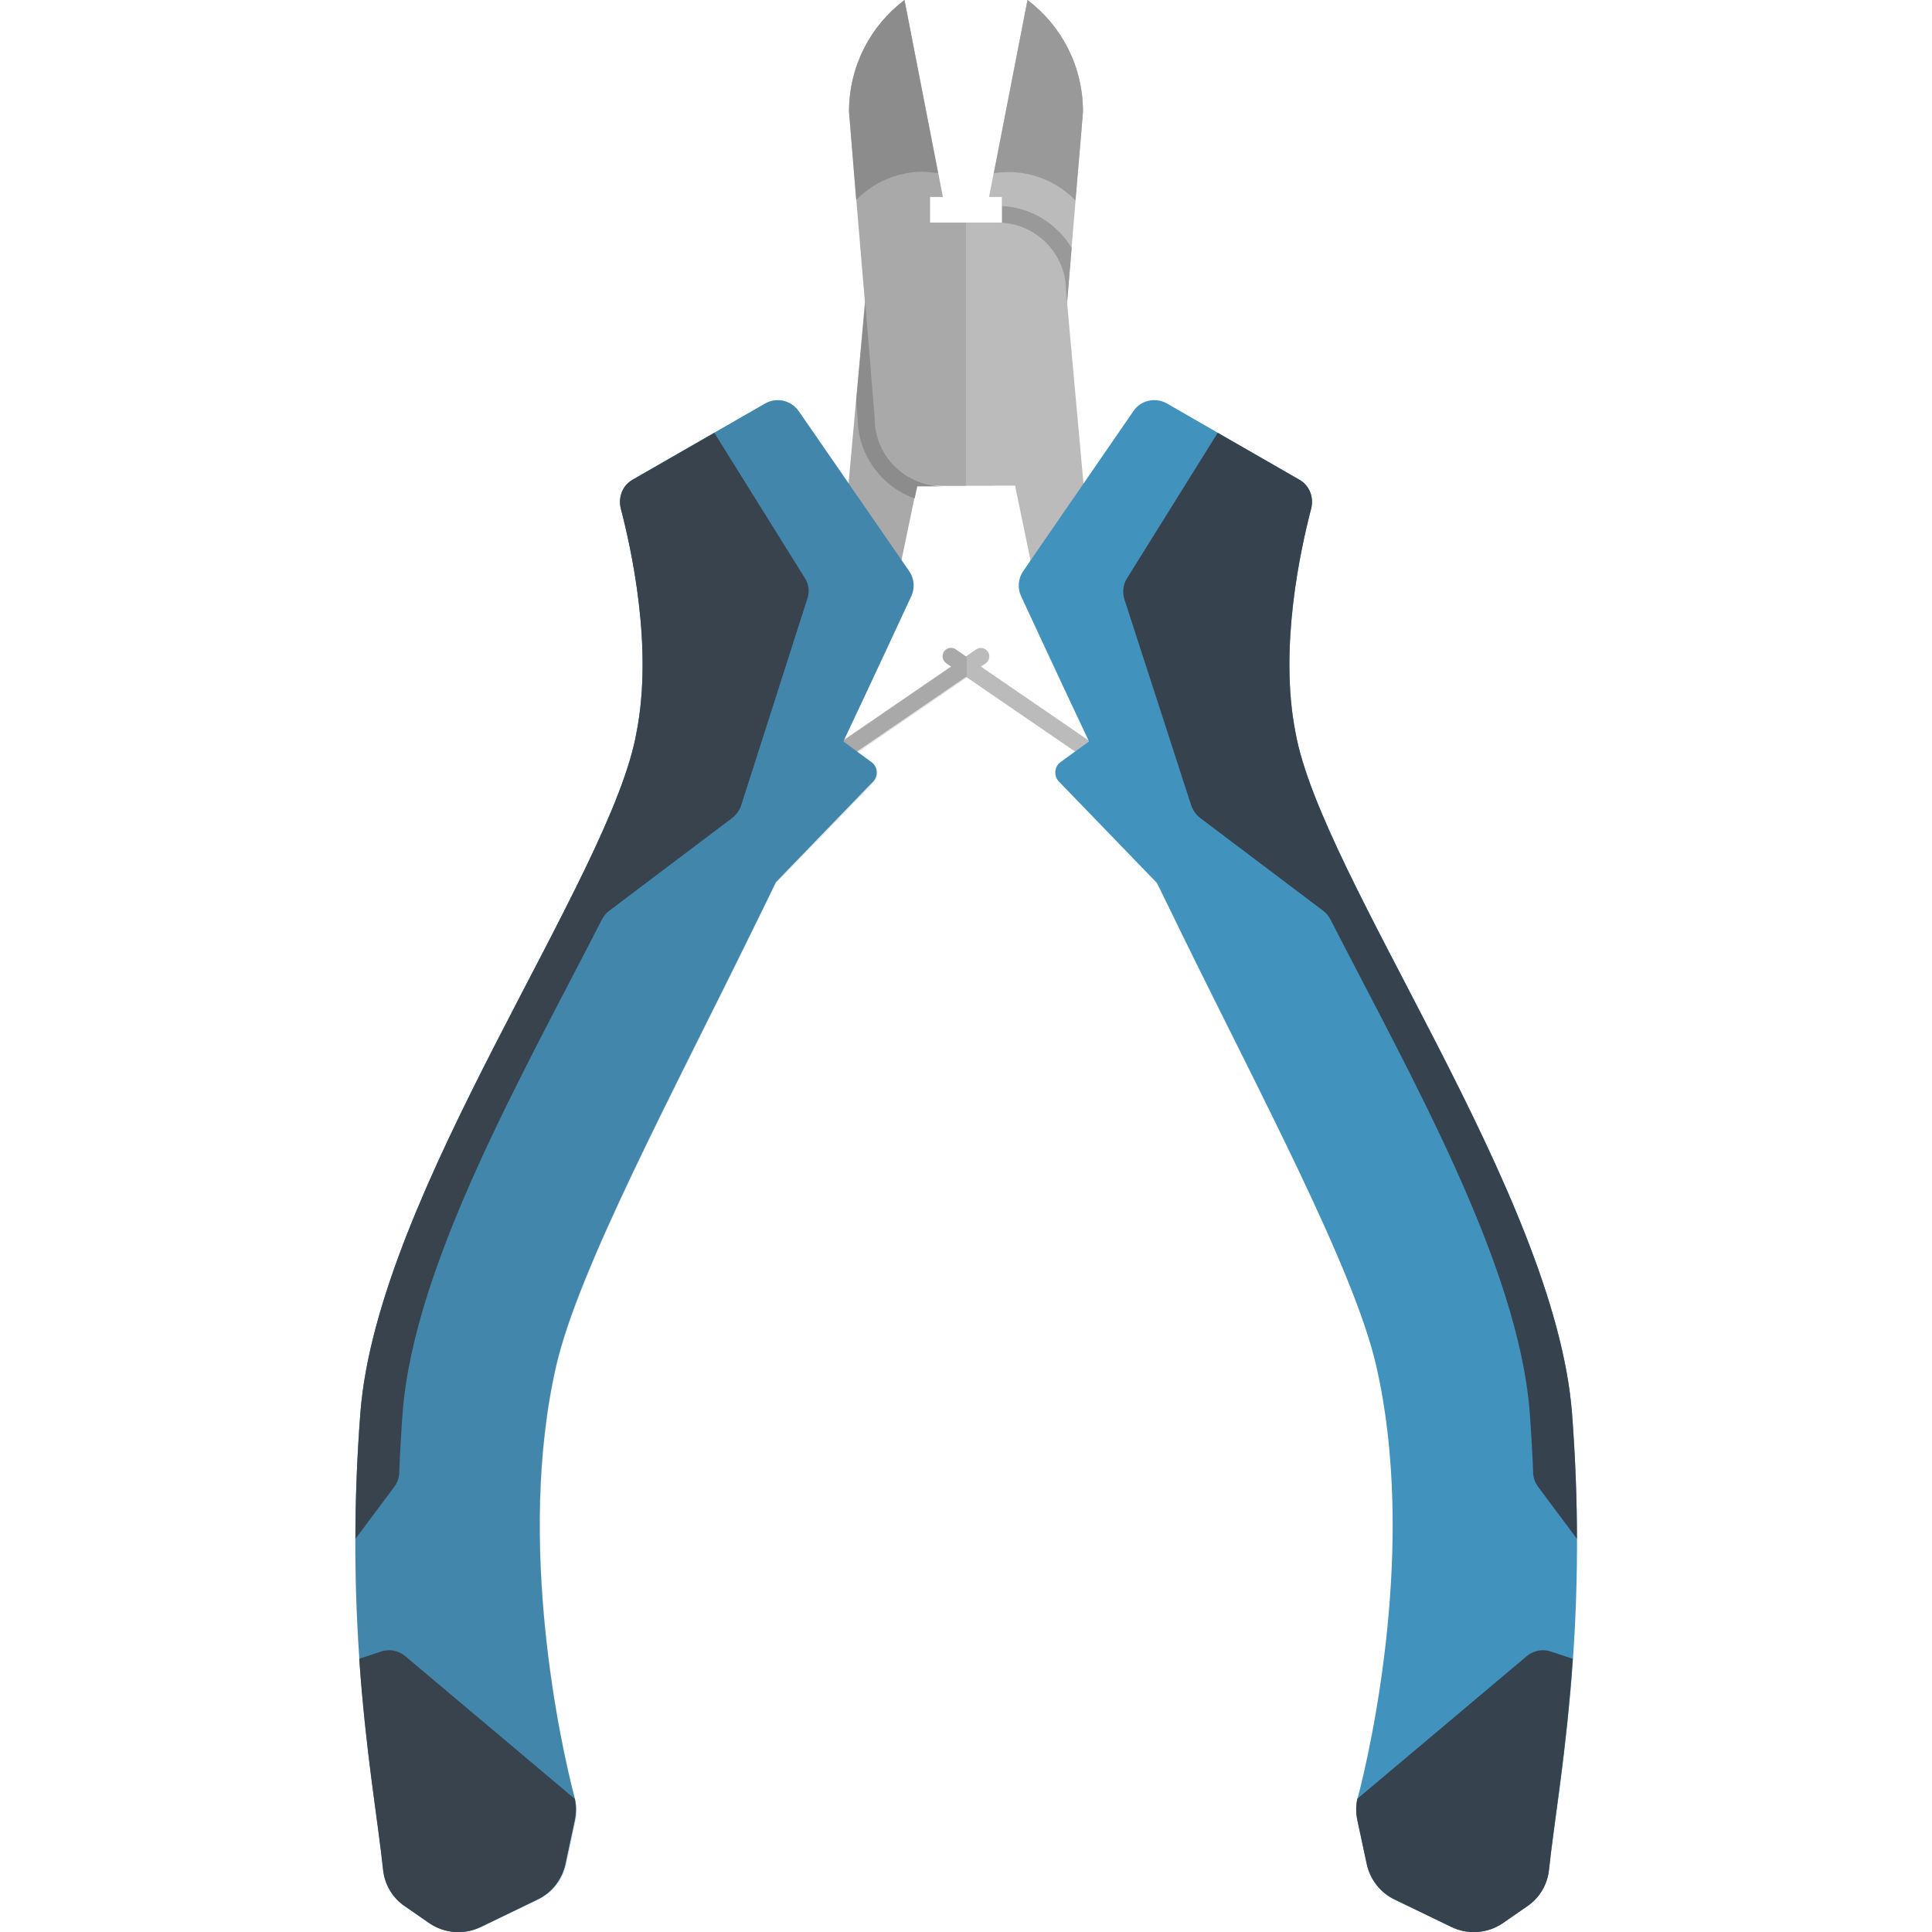
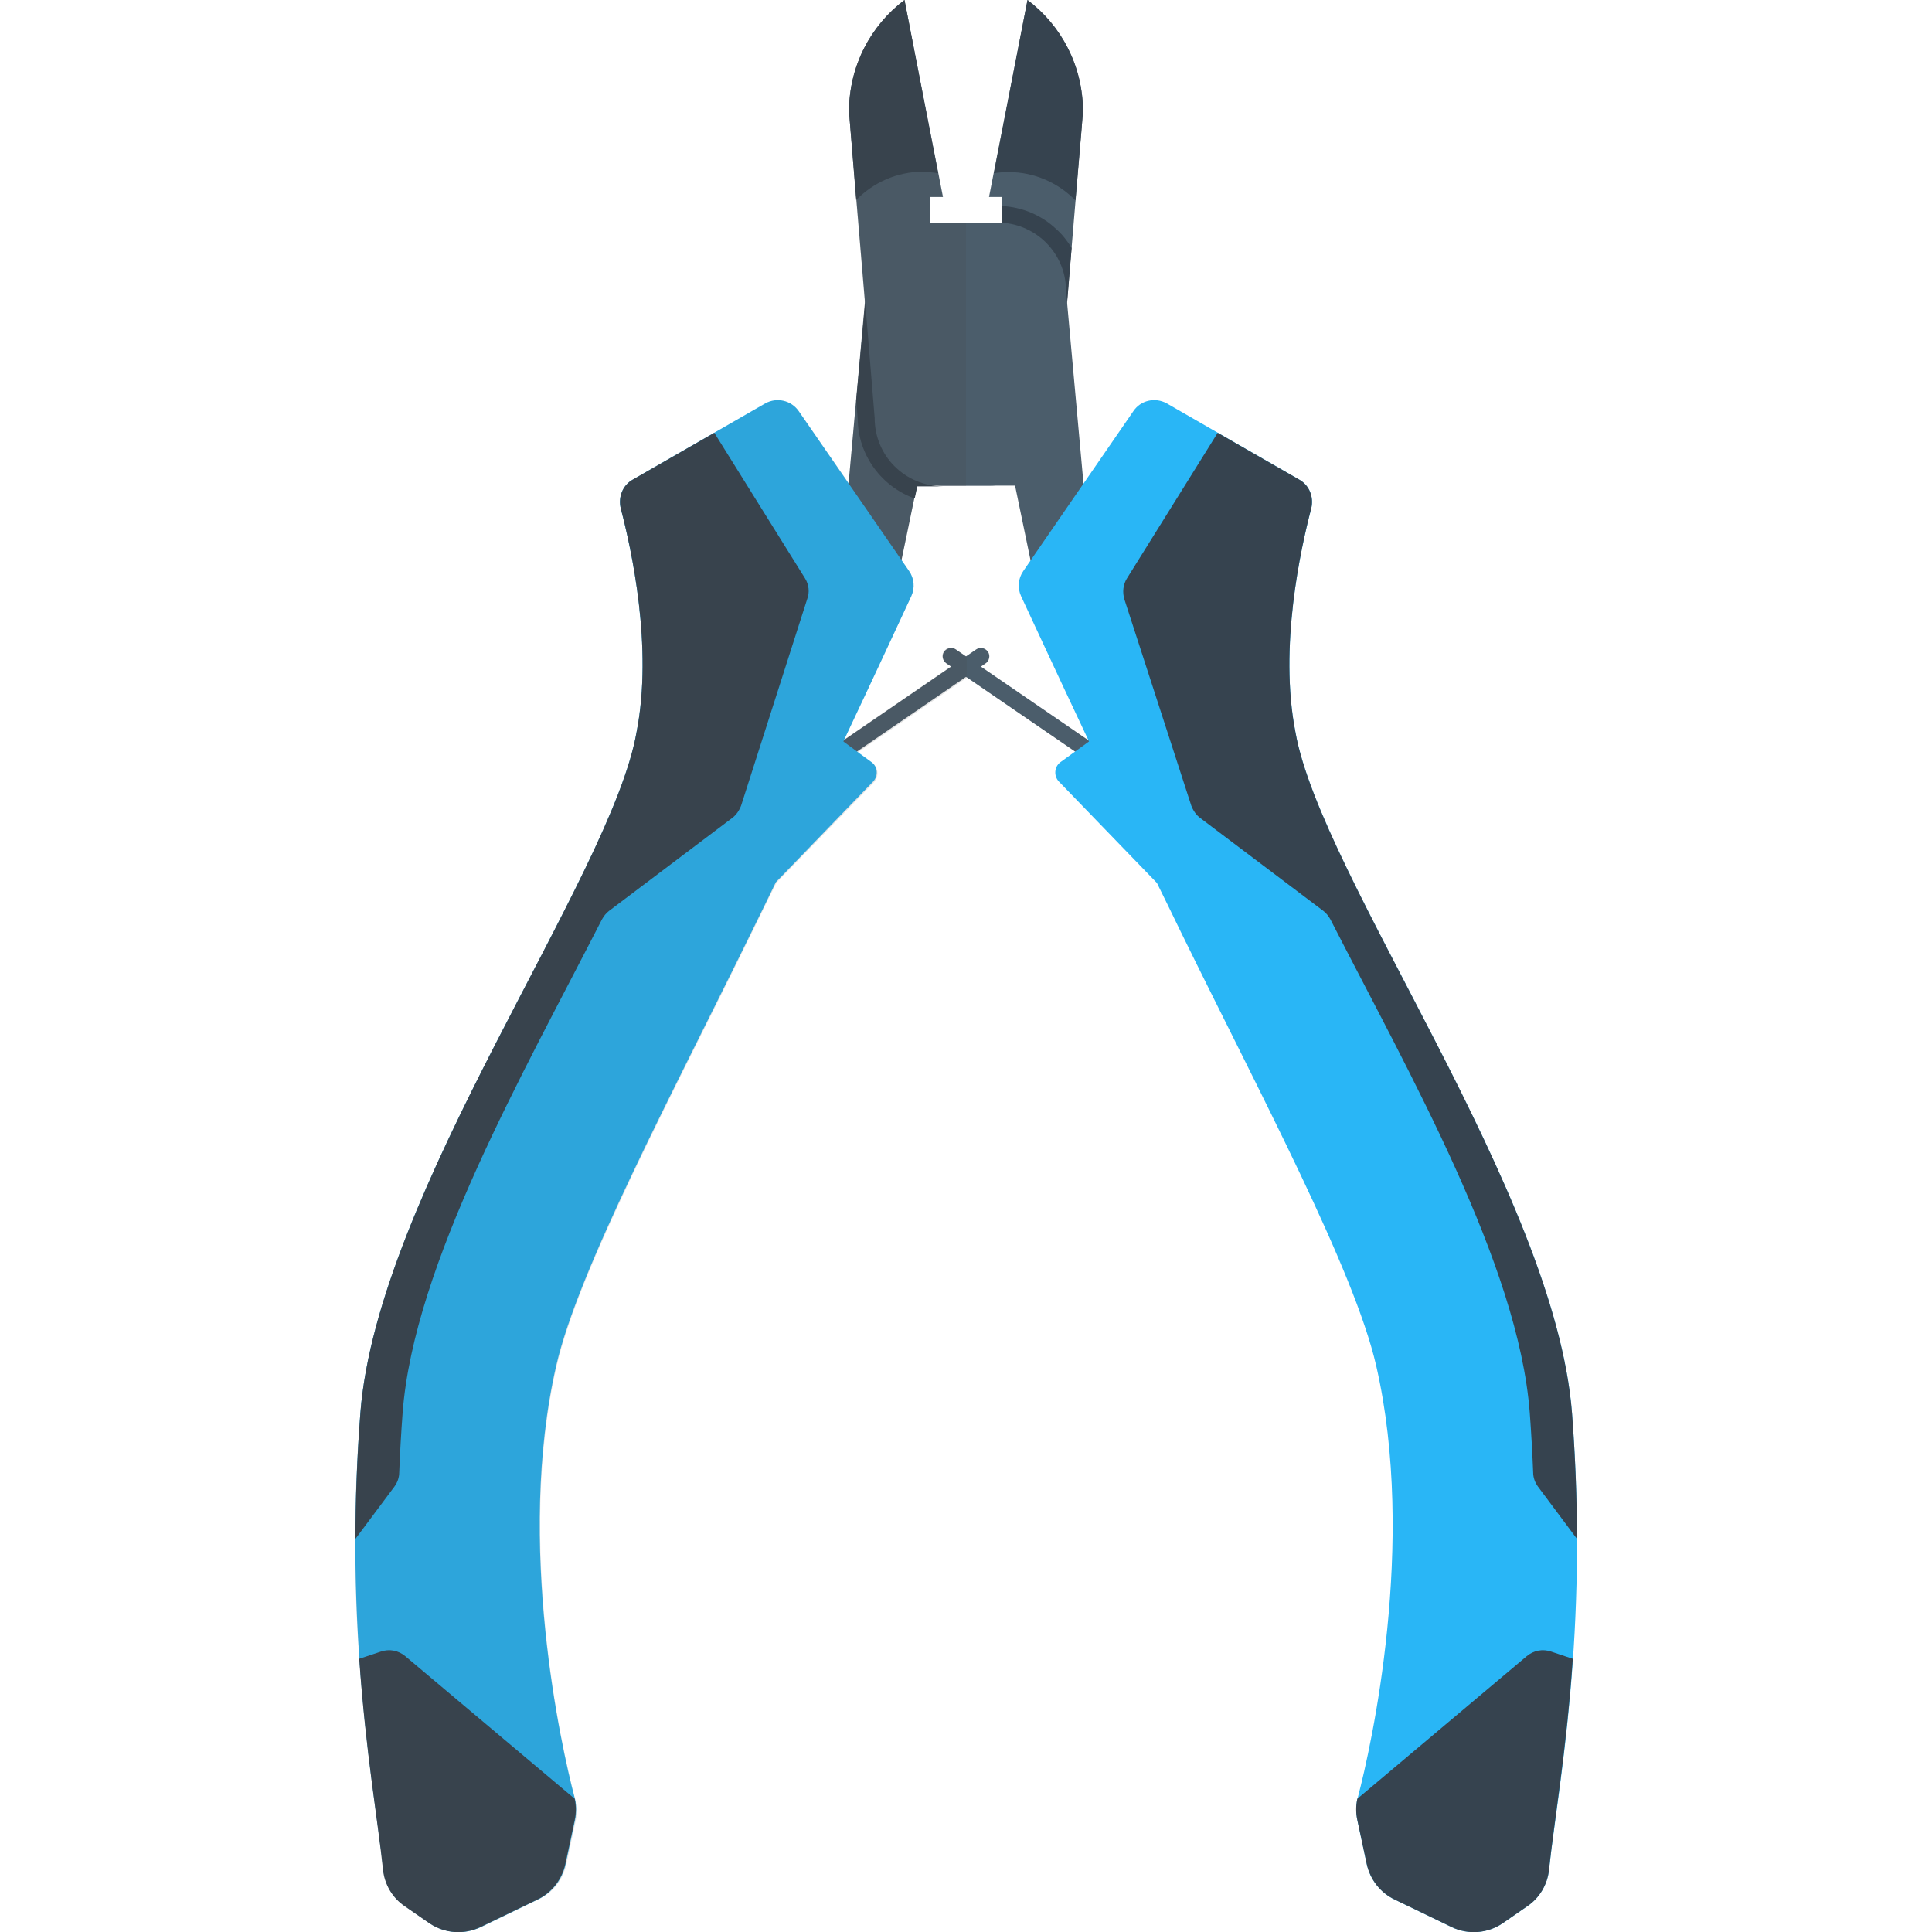
<svg xmlns="http://www.w3.org/2000/svg" version="1.1" id="icon" x="0" y="0" viewBox="0 0 512 512" xml:space="preserve">
-   <style type="text/css">.st0{fill:#bbb}.st1{fill:#999}</style>
+   <style type="text/css">.st0{fill:#4b5d6b}.st1{fill:#36434f}</style>
  <path class="st0" d="M229.5 77c0-5.2 2.2-9.8 5.7-13.1 3.2-3 7.6-4.9 12.3-4.9h18v-6.8h-3.4L272.3 0c9 6.8 14.7 17.5 14.7 29.6l-.5 6.1-6.3 75c0 10-8.1 18-18 18H243l-5.6 27-13.5-16.7 5.6-62z" />
  <path class="st1" d="M263.4 45.9L272.3 0c9 6.8 14.7 17.5 14.7 29.6l-.5 6.1-1.5 17.4c-4.5-4.6-10.8-7.5-17.7-7.5-1.3 0-2.6.1-3.9.3z" />
  <path class="st0" d="M282.5 77c0-5.2-2.2-9.8-5.7-13.1-3.2-3-7.6-4.9-12.3-4.9h-18v-6.8h3.4L239.7 0c-9 6.8-14.7 17.5-14.7 29.6l.5 6.1 6.3 75c0 10 8.1 18 18 18H269l5.6 27 13.5-16.9-5.6-61.8z" />
  <path class="st1" d="M284 65.7l-1.2 14.5-.3-3.2c0-5.2-2.2-9.8-5.7-13.1-3.2-3-7.6-4.9-12.3-4.9h1.1v-4.4c5.3.3 10.4 2.4 14.3 6.1 1.6 1.4 3 3.2 4.1 5zm-52.2 45.1l-2.5-30.6-2.4 26 .4 4.8c.1 9.7 6.4 18 15.1 21.1l.7-3.2h6.8c-10.1-.1-18.1-8.1-18.1-18.1z" />
  <path class="st0" d="M291.4 203.2c.7 0 1.4-.3 1.9-1 .7-1 .4-2.4-.6-3.1l-39.4-27c-1-.7-2.4-.4-3.1.6-.7 1-.4 2.4.6 3.1l39.4 27c.3.3.8.4 1.2.4z" />
  <path class="st0" d="M220.6 203.2c-.7 0-1.4-.3-1.9-1-.7-1-.4-2.4.6-3.1l39.4-27c1-.7 2.4-.4 3.1.6s.4 2.4-.6 3.1l-39.4 27c-.3.3-.8.4-1.2.4z" />
-   <path d="M416.6 374.5c-4.6-58.6-66.5-142-73.3-180.5-4.4-22.5 1.4-48.6 4.2-59.3.7-3-.5-6.1-3.2-7.6l-35.1-20.2c-3.1-1.7-6.9-.8-8.8 2l-29.2 42.4c-1.4 2-1.6 4.5-.6 6.7 2.9 6.2 9.4 20.3 18 38.5L281 202c-1.6 1.2-1.8 3.6-.4 5.1l26 26.9c2.1 4.2 4.2 8.6 6.3 12.9 21.2 43.3 45.9 89.4 51.8 115 10.8 47-1.4 101.3-4.8 114.2-.6 2-.6 4.1-.2 6.2l2.5 11.7c.9 4.1 3.6 7.6 7.4 9.4l15.1 7.3c4.4 2.1 9.5 1.7 13.5-1l6.5-4.5c3.3-2.2 5.4-5.8 5.8-9.7 2.4-22 10.6-62.4 6.1-121zM240.9 151.3L211.7 109c-2-2.9-5.8-3.8-8.9-2.1l-35.1 20.2c-2.7 1.5-3.9 4.6-3.2 7.6 2.8 10.7 8.6 36.8 4.2 59.3-6.7 38.5-68.7 121.9-73.2 180.5s3.7 99 6.1 121c.4 3.9 2.5 7.5 5.8 9.7l6.5 4.5c4 2.7 9.1 3.1 13.5 1l15.1-7.3c3.8-1.8 6.5-5.3 7.4-9.4l2.5-11.7c.4-2.1.4-4.2-.2-6.2-3.4-12.9-15.6-67.2-4.8-114.2 5.9-25.6 30.6-71.7 51.8-115 2.2-4.4 4.3-8.8 6.4-13.1l25.8-26.7c1.4-1.5 1.2-3.9-.4-5.1l-7.5-5.5c8.6-18.2 15.1-32.3 18-38.5 1-2.2.8-4.7-.6-6.7z" fill="#4292be" />
-   <path class="st1" d="M248.6 45.9L239.7 0c-9 6.8-14.7 17.5-14.7 29.6l.5 6.1 1.4 17.3c4.5-4.6 10.8-7.5 17.7-7.5 1.4.1 2.7.2 4 .4z" />
-   <path d="M100.9 437.7l-5.7 1.9c1.7 24.7 5 43.3 6.3 55.9.4 3.9 2.5 7.5 5.8 9.7l6.5 4.5c4 2.7 9.1 3.1 13.5 1l15.1-7.3c3.8-1.8 6.5-5.3 7.4-9.4l2.5-11.7c.4-1.8.4-3.7 0-5.6l-44.9-37.8c-1.8-1.5-4.2-2-6.5-1.2zm112.4-284.5l-24-38.5-21.6 12.4c-2.7 1.5-3.9 4.6-3.2 7.6 2.8 10.7 8.6 36.8 4.2 59.3-6.7 38.5-68.7 121.9-73.2 180.5-.9 11.9-1.3 23-1.3 33.3l10.3-13.8c.8-1.1 1.3-2.4 1.3-3.8.2-5.1.5-10.4.9-15.8 3-39.4 32-90 52.8-130.7.5-.9 1.1-1.7 1.9-2.3l32.6-24.6c1.1-.8 1.9-2 2.4-3.3l17.5-54.7c.7-1.8.5-3.9-.6-5.6zm197.8 284.5l5.7 1.9c-1.7 24.7-5 43.3-6.3 55.9-.4 3.9-2.5 7.5-5.8 9.7l-6.5 4.5c-4 2.7-9.1 3.1-13.5 1l-15.1-7.3c-3.8-1.8-6.5-5.3-7.4-9.4l-2.5-11.7c-.4-1.8-.4-3.7 0-5.6l44.9-37.8c1.8-1.5 4.2-2 6.5-1.2zM298.7 153.2l24-38.5 21.6 12.4c2.7 1.5 3.9 4.6 3.2 7.6-2.8 10.7-8.6 36.8-4.2 59.3 6.8 38.5 68.7 121.9 73.3 180.5.9 11.9 1.3 23 1.3 33.3L407.6 394c-.8-1.1-1.3-2.4-1.3-3.8-.2-5.1-.5-10.4-.9-15.8-3-39.4-32-90-52.8-130.7-.5-.9-1.1-1.7-1.9-2.3l-32.6-24.6c-1.1-.8-1.9-2-2.4-3.3L298 158.9c-.6-1.9-.4-4 .7-5.7z" fill="#36434f" />
+   <path d="M416.6 374.5c-4.6-58.6-66.5-142-73.3-180.5-4.4-22.5 1.4-48.6 4.2-59.3.7-3-.5-6.1-3.2-7.6l-35.1-20.2c-3.1-1.7-6.9-.8-8.8 2l-29.2 42.4c-1.4 2-1.6 4.5-.6 6.7 2.9 6.2 9.4 20.3 18 38.5L281 202c-1.6 1.2-1.8 3.6-.4 5.1l26 26.9c2.1 4.2 4.2 8.6 6.3 12.9 21.2 43.3 45.9 89.4 51.8 115 10.8 47-1.4 101.3-4.8 114.2-.6 2-.6 4.1-.2 6.2l2.5 11.7c.9 4.1 3.6 7.6 7.4 9.4l15.1 7.3c4.4 2.1 9.5 1.7 13.5-1l6.5-4.5c3.3-2.2 5.4-5.8 5.8-9.7 2.4-22 10.6-62.4 6.1-121zM240.9 151.3L211.7 109c-2-2.9-5.8-3.8-8.9-2.1l-35.1 20.2c-2.7 1.5-3.9 4.6-3.2 7.6 2.8 10.7 8.6 36.8 4.2 59.3-6.7 38.5-68.7 121.9-73.2 180.5s3.7 99 6.1 121c.4 3.9 2.5 7.5 5.8 9.7l6.5 4.5c4 2.7 9.1 3.1 13.5 1l15.1-7.3c3.8-1.8 6.5-5.3 7.4-9.4l2.5-11.7c.4-2.1.4-4.2-.2-6.2-3.4-12.9-15.6-67.2-4.8-114.2 5.9-25.6 30.6-71.7 51.8-115 2.2-4.4 4.3-8.8 6.4-13.1l25.8-26.7c1.4-1.5 1.2-3.9-.4-5.1l-7.5-5.5c8.6-18.2 15.1-32.3 18-38.5 1-2.2.8-4.7-.6-6.7z" fill="#29b6f6" />
+   <path class="st1" d="M248.6 45.9L239.7 0c-9 6.8-14.7 17.5-14.7 29.6l.5 6.1 1.4 17.3c4.5-4.6 10.8-7.5 17.7-7.5 1.4.1 2.7.2 4 .4zM100.9 437.7l-5.7 1.9c1.7 24.7 5 43.3 6.3 55.9.4 3.9 2.5 7.5 5.8 9.7l6.5 4.5c4 2.7 9.1 3.1 13.5 1l15.1-7.3c3.8-1.8 6.5-5.3 7.4-9.4l2.5-11.7c.4-1.8.4-3.7 0-5.6l-44.9-37.8c-1.8-1.5-4.2-2-6.5-1.2zm112.4-284.5l-24-38.5-21.6 12.4c-2.7 1.5-3.9 4.6-3.2 7.6 2.8 10.7 8.6 36.8 4.2 59.3-6.7 38.5-68.7 121.9-73.2 180.5-.9 11.9-1.3 23-1.3 33.3l10.3-13.8c.8-1.1 1.3-2.4 1.3-3.8.2-5.1.5-10.4.9-15.8 3-39.4 32-90 52.8-130.7.5-.9 1.1-1.7 1.9-2.3l32.6-24.6c1.1-.8 1.9-2 2.4-3.3l17.5-54.7c.7-1.8.5-3.9-.6-5.6zm197.8 284.5l5.7 1.9c-1.7 24.7-5 43.3-6.3 55.9-.4 3.9-2.5 7.5-5.8 9.7l-6.5 4.5c-4 2.7-9.1 3.1-13.5 1l-15.1-7.3c-3.8-1.8-6.5-5.3-7.4-9.4l-2.5-11.7c-.4-1.8-.4-3.7 0-5.6l44.9-37.8c1.8-1.5 4.2-2 6.5-1.2zM298.7 153.2l24-38.5 21.6 12.4c2.7 1.5 3.9 4.6 3.2 7.6-2.8 10.7-8.6 36.8-4.2 59.3 6.8 38.5 68.7 121.9 73.3 180.5.9 11.9 1.3 23 1.3 33.3L407.6 394c-.8-1.1-1.3-2.4-1.3-3.8-.2-5.1-.5-10.4-.9-15.8-3-39.4-32-90-52.8-130.7-.5-.9-1.1-1.7-1.9-2.3l-32.6-24.6c-1.1-.8-1.9-2-2.4-3.3L298 158.9c-.6-1.9-.4-4 .7-5.7z" />
  <path d="M253.2 172c-1-.7-2.4-.4-3.1.6-.7 1-.4 2.4.6 3.1l1.3.9-28.3 19.4c8.5-17.9 14.9-31.8 17.8-38 1-2.2.8-4.7-.6-6.7l-2-2.9 4.1-19.6h13V59h-9.6v-6.8h3.4l-1.2-6.3L239.7 0c-9 6.8-14.7 17.5-14.7 29.6l.5 6.1 1.4 17.3 2.3 27.2-4.3 47.8-13.2-19c-2-2.9-5.9-3.8-8.9-2l-13.5 7.7-21.6 12.4c-2.7 1.5-3.9 4.6-3.2 7.6 2.8 10.7 8.6 36.8 4.2 59.3-6.7 38.5-68.7 121.9-73.2 180.5-.1 1.7-.2 3.3-.4 5 0 .6-.1 1.2-.1 1.8-.1 1-.1 2-.2 3 0 .7-.1 1.5-.1 2.2 0 .8-.1 1.6-.1 2.4s-.1 1.7-.1 2.5c0 .5 0 1-.1 1.5-.6 17.4-.2 33 .8 46.7 1.3 19.1 3.6 34.6 5.2 46.4 0 .2.1.5.1.7.1.5.1 1.1.2 1.6.1.4.1.8.2 1.2.1.4.1.8.2 1.2.1.5.1 1 .2 1.5 0 .3.1.6.1.9.1.8.2 1.5.2 2.2v.1c.4 3.9 2.5 7.5 5.8 9.7l6.5 4.5c.2.2.5.3.8.5.5.3 1 .6 1.6.8s1.1.4 1.7.6c.8.2 1.7.4 2.6.5h.9c.6 0 1.2 0 1.8-.1 1.5-.2 2.9-.6 4.3-1.2l15.1-7.3c1.2-.6 2.2-1.3 3.2-2.1 1.3-1.2 2.5-2.7 3.2-4.3.4-.9.8-1.9 1-2.9l2.5-11.7c.1-.5.2-1 .2-1.4v-1.4c0-.4 0-.9-.1-1.3-.1-.7-.2-1.4-.4-2-3.4-12.9-15.6-67.2-4.8-114.2 5.9-25.6 30.6-71.7 51.8-115 2.2-4.4 4.3-8.9 6.5-13.2l25.8-26.6c1.4-1.5 1.2-3.9-.4-5.1l-3.9-2.8 28.9-19.8v-5.5l-3-2.1z" opacity=".15" fill="#444" />
</svg>
